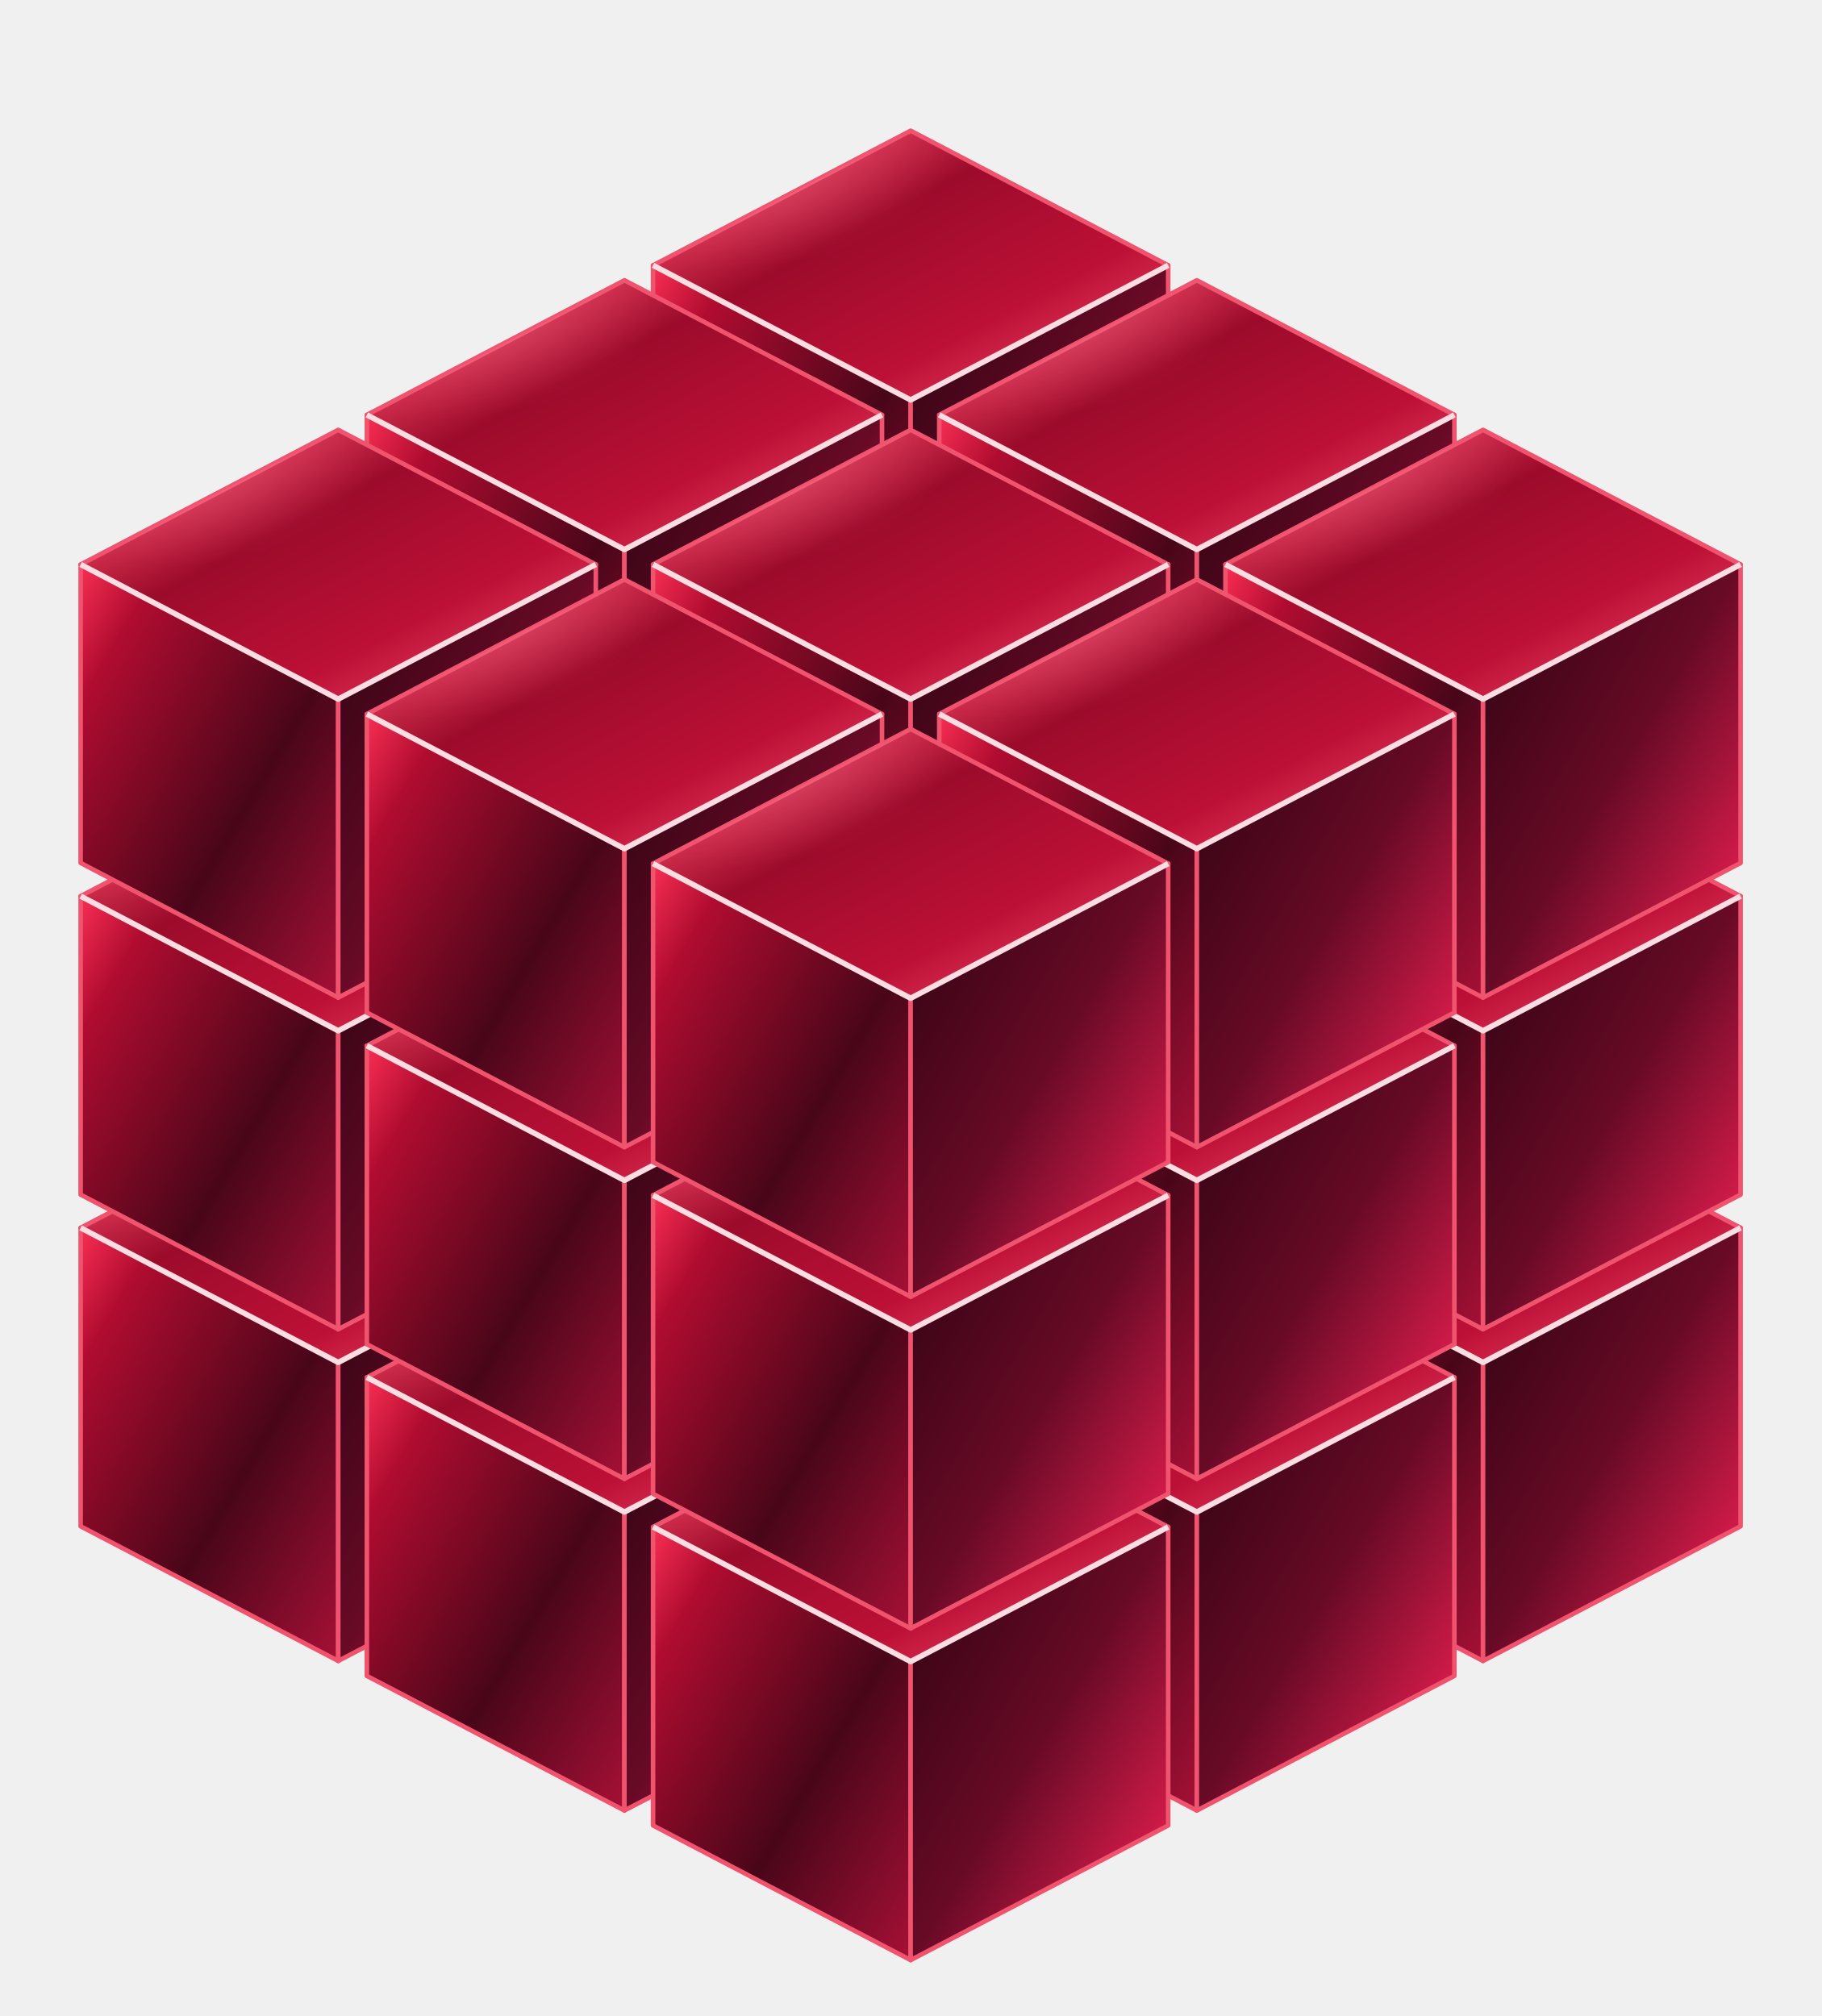
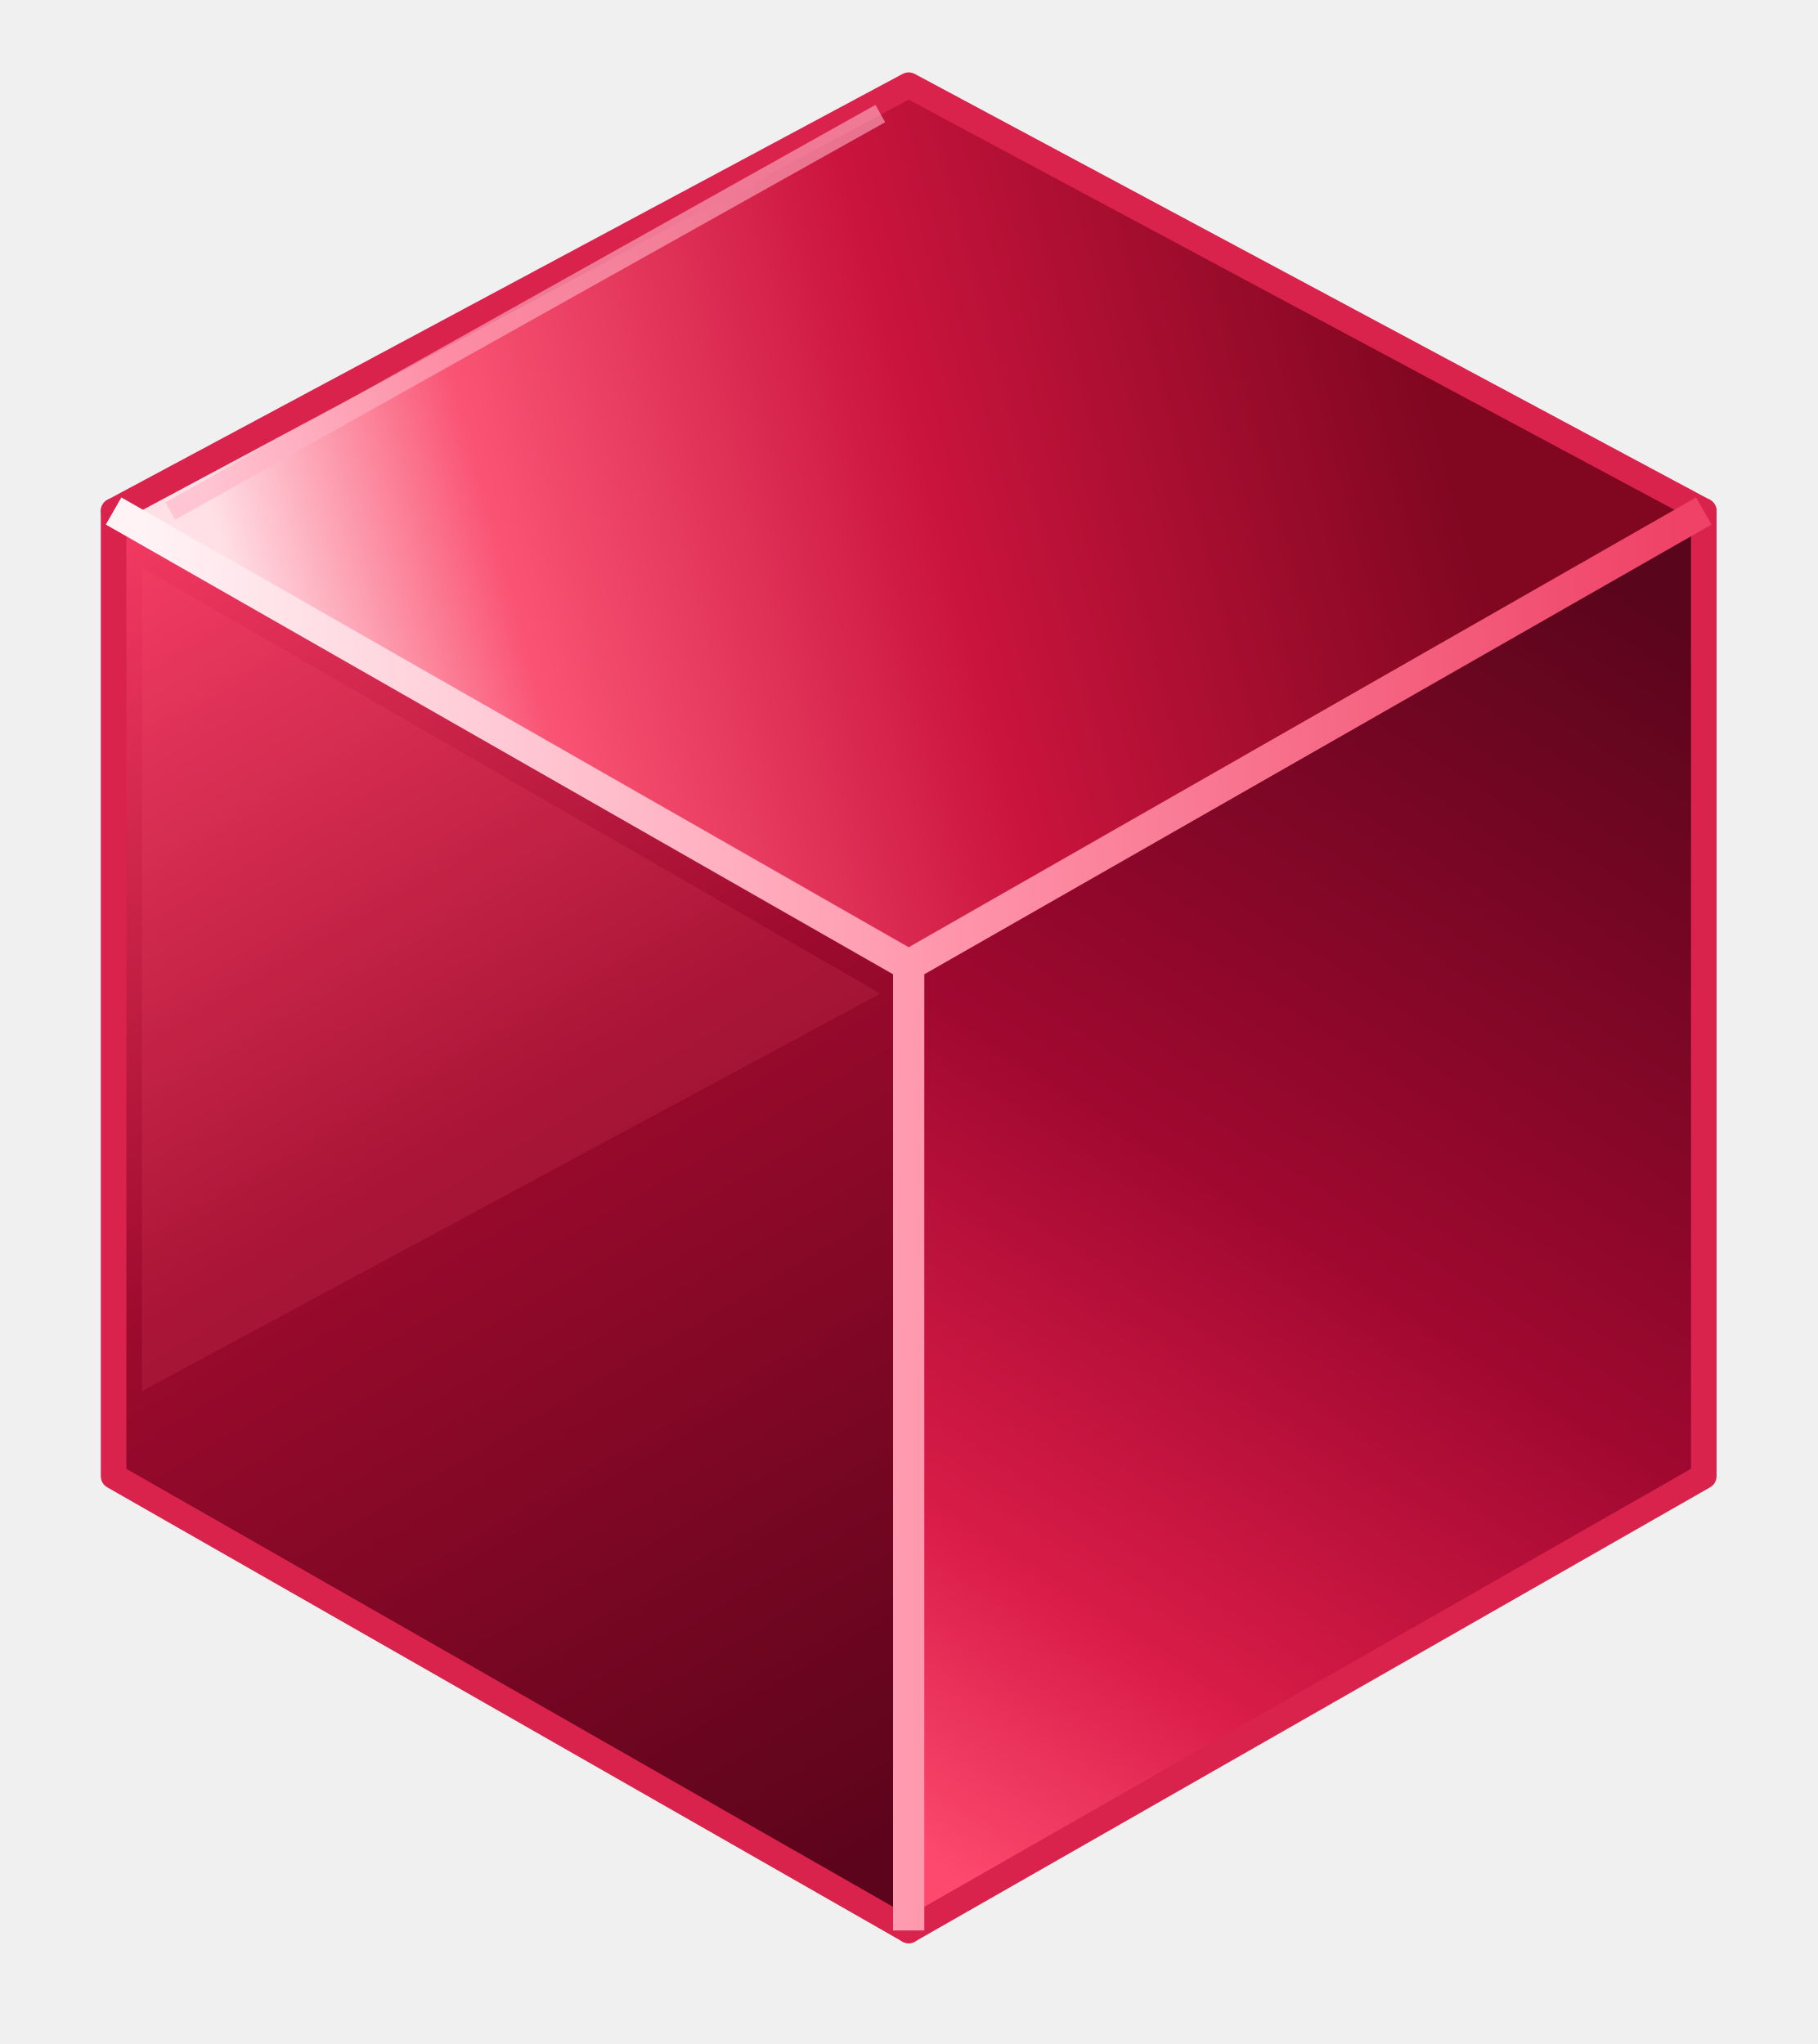
- <svg xmlns="http://www.w3.org/2000/svg" viewBox="60 40 280 310" fill="none">
+ <svg xmlns="http://www.w3.org/2000/svg" viewBox="0 0 64 72" fill="none">
  <defs>
-     <linearGradient id="cube-top" x1="0" y1="0" x2="1" y2="1">
-       <stop stop-color="#ffb3c0" />
-       <stop offset=".12" stop-color="#fa4865" />
-       <stop offset=".38" stop-color="#9c0b2b" />
-       <stop offset=".68" stop-color="#bd1036" />
-       <stop offset="1" stop-color="#ff5b7c" />
+     <linearGradient id="top" x1="8" y1="20" x2="49" y2="9" gradientUnits="userSpaceOnUse">
+       <stop stop-color="#ffe0e6" />
+       <stop offset=".22" stop-color="#fa5474" />
+       <stop offset=".58" stop-color="#ca143e" />
+       <stop offset="1" stop-color="#810721" />
    </linearGradient>
-     <linearGradient id="cube-left" x1="0" y1="0" x2="1" y2="1">
-       <stop stop-color="#f92e53" />
-       <stop offset=".16" stop-color="#b00c30" />
-       <stop offset=".6" stop-color="#490619" />
-       <stop offset="1" stop-color="#a61036" />
+     <linearGradient id="left" x1="5" y1="19" x2="32" y2="65" gradientUnits="userSpaceOnUse">
+       <stop stop-color="#f13860" />
+       <stop offset=".45" stop-color="#9c0a2d" />
+       <stop offset="1" stop-color="#5b041b" />
    </linearGradient>
-     <linearGradient id="cube-right" x1="0" y1="0" x2="1" y2="1">
-       <stop stop-color="#2d0312" />
-       <stop offset=".5" stop-color="#680a26" />
-       <stop offset=".85" stop-color="#d31b49" />
-       <stop offset="1" stop-color="#ff577a" />
+     <linearGradient id="right" x1="60" y1="22" x2="32" y2="65" gradientUnits="userSpaceOnUse">
+       <stop stop-color="#59051b" />
+       <stop offset=".5" stop-color="#a00830" />
+       <stop offset=".8" stop-color="#d91c48" />
+       <stop offset="1" stop-color="#fc496d" />
    </linearGradient>
-     <radialGradient id="cube-reflection" cx=".12" cy=".05" r=".85">
-       <stop stop-color="#fff4f7" stop-opacity=".9" />
-       <stop offset=".14" stop-color="#ff95b0" stop-opacity=".3" />
-       <stop offset=".55" stop-color="#ff5781" stop-opacity="0" />
-     </radialGradient>
-     <radialGradient id="cube-shadow">
-       <stop stop-color="#e72948" stop-opacity=".55" />
-       <stop offset="1" stop-color="#9a102a" stop-opacity="0" />
-     </radialGradient>
+     <linearGradient id="glint" x1="5" y1="18" x2="59" y2="18" gradientUnits="userSpaceOnUse">
+       <stop stop-color="#fff3f6" />
+       <stop offset=".5" stop-color="#ff9aaf" />
+       <stop offset="1" stop-color="#ef4266" />
+     </linearGradient>
  </defs>
-   <g stroke="#ef536d" stroke-width=".7" stroke-linejoin="round">
-     <g>
-       <polygon points="160.4,228.7 200,249.4 200,203.5 160.4,182.8" fill="url(#cube-left)" />
-       <polygon points="239.6,228.7 200,249.4 200,203.5 239.6,182.8" fill="url(#cube-right)" />
-       <polygon points="200,162.1 239.6,182.8 200,203.5 160.4,182.8" fill="url(#cube-top)" />
-       <polygon points="200,162.1 239.6,182.8 200,203.5 160.4,182.8" fill="url(#cube-reflection)" stroke="none" />
-       <polyline points="160.4,182.8 200,203.5 239.6,182.8" fill="none" stroke="#ffffff" stroke-opacity=".8" stroke-width=".85" />
-     </g>
-     <g>
-       <polygon points="204.4,251.7 244,272.4 244,226.5 204.4,205.8" fill="url(#cube-left)" />
-       <polygon points="283.6,251.7 244,272.4 244,226.5 283.6,205.8" fill="url(#cube-right)" />
-       <polygon points="244,185.1 283.6,205.8 244,226.5 204.4,205.8" fill="url(#cube-top)" />
-       <polygon points="244,185.1 283.6,205.8 244,226.5 204.4,205.8" fill="url(#cube-reflection)" stroke="none" />
-       <polyline points="204.4,205.8 244,226.5 283.6,205.8" fill="none" stroke="#ffffff" stroke-opacity=".8" stroke-width=".85" />
-     </g>
-     <g>
-       <polygon points="116.4,251.7 156,272.4 156,226.5 116.4,205.8" fill="url(#cube-left)" />
-       <polygon points="195.6,251.7 156,272.4 156,226.5 195.6,205.8" fill="url(#cube-right)" />
-       <polygon points="156,185.1 195.6,205.8 156,226.5 116.4,205.8" fill="url(#cube-top)" />
-       <polygon points="156,185.1 195.6,205.8 156,226.5 116.4,205.8" fill="url(#cube-reflection)" stroke="none" />
-       <polyline points="116.4,205.8 156,226.5 195.6,205.8" fill="none" stroke="#ffffff" stroke-opacity=".8" stroke-width=".85" />
-     </g>
-     <g>
-       <polygon points="160.4,177.7 200,198.4 200,152.5 160.4,131.8" fill="url(#cube-left)" />
-       <polygon points="239.6,177.7 200,198.4 200,152.5 239.6,131.8" fill="url(#cube-right)" />
-       <polygon points="200,111.1 239.6,131.8 200,152.5 160.4,131.8" fill="url(#cube-top)" />
-       <polygon points="200,111.1 239.6,131.8 200,152.5 160.4,131.8" fill="url(#cube-reflection)" stroke="none" />
-       <polyline points="160.4,131.8 200,152.5 239.6,131.8" fill="none" stroke="#ffffff" stroke-opacity=".8" stroke-width=".85" />
-     </g>
-     <g>
-       <polygon points="248.4,274.7 288,295.4 288,249.5 248.4,228.8" fill="url(#cube-left)" />
-       <polygon points="327.6,274.7 288,295.4 288,249.5 327.6,228.8" fill="url(#cube-right)" />
-       <polygon points="288,208.1 327.6,228.8 288,249.5 248.4,228.8" fill="url(#cube-top)" />
-       <polygon points="288,208.1 327.6,228.8 288,249.5 248.4,228.8" fill="url(#cube-reflection)" stroke="none" />
-       <polyline points="248.4,228.8 288,249.5 327.6,228.8" fill="none" stroke="#ffffff" stroke-opacity=".8" stroke-width=".85" />
-     </g>
-     <g>
-       <polygon points="160.4,274.7 200,295.4 200,249.5 160.4,228.8" fill="url(#cube-left)" />
-       <polygon points="239.6,274.7 200,295.4 200,249.5 239.6,228.8" fill="url(#cube-right)" />
-       <polygon points="200,208.1 239.6,228.8 200,249.5 160.4,228.8" fill="url(#cube-top)" />
-       <polygon points="200,208.1 239.6,228.8 200,249.5 160.4,228.8" fill="url(#cube-reflection)" stroke="none" />
-       <polyline points="160.4,228.8 200,249.5 239.6,228.8" fill="none" stroke="#ffffff" stroke-opacity=".8" stroke-width=".85" />
-     </g>
-     <g>
-       <polygon points="72.4,274.7 112,295.4 112,249.5 72.4,228.8" fill="url(#cube-left)" />
-       <polygon points="151.6,274.7 112,295.4 112,249.5 151.6,228.8" fill="url(#cube-right)" />
-       <polygon points="112,208.1 151.6,228.8 112,249.5 72.4,228.8" fill="url(#cube-top)" />
-       <polygon points="112,208.1 151.6,228.8 112,249.5 72.4,228.8" fill="url(#cube-reflection)" stroke="none" />
-       <polyline points="72.4,228.8 112,249.5 151.6,228.8" fill="none" stroke="#ffffff" stroke-opacity=".8" stroke-width=".85" />
-     </g>
-     <g>
-       <polygon points="204.4,200.7 244,221.4 244,175.5 204.4,154.8" fill="url(#cube-left)" />
-       <polygon points="283.6,200.7 244,221.4 244,175.5 283.6,154.8" fill="url(#cube-right)" />
-       <polygon points="244,134.1 283.6,154.8 244,175.5 204.4,154.8" fill="url(#cube-top)" />
-       <polygon points="244,134.1 283.6,154.8 244,175.5 204.4,154.8" fill="url(#cube-reflection)" stroke="none" />
-       <polyline points="204.4,154.8 244,175.5 283.6,154.8" fill="none" stroke="#ffffff" stroke-opacity=".8" stroke-width=".85" />
-     </g>
-     <g>
-       <polygon points="116.4,200.7 156,221.4 156,175.5 116.4,154.8" fill="url(#cube-left)" />
-       <polygon points="195.6,200.7 156,221.4 156,175.5 195.6,154.8" fill="url(#cube-right)" />
-       <polygon points="156,134.1 195.6,154.8 156,175.5 116.4,154.8" fill="url(#cube-top)" />
-       <polygon points="156,134.1 195.6,154.8 156,175.5 116.4,154.8" fill="url(#cube-reflection)" stroke="none" />
-       <polyline points="116.4,154.8 156,175.5 195.6,154.8" fill="none" stroke="#ffffff" stroke-opacity=".8" stroke-width=".85" />
-     </g>
-     <g>
-       <polygon points="160.4,126.7 200,147.4 200,101.5 160.4,80.8" fill="url(#cube-left)" />
-       <polygon points="239.6,126.7 200,147.4 200,101.5 239.6,80.8" fill="url(#cube-right)" />
-       <polygon points="200,60.1 239.6,80.8 200,101.5 160.4,80.8" fill="url(#cube-top)" />
-       <polygon points="200,60.1 239.6,80.8 200,101.5 160.4,80.8" fill="url(#cube-reflection)" stroke="none" />
-       <polyline points="160.4,80.8 200,101.5 239.6,80.8" fill="none" stroke="#ffffff" stroke-opacity=".8" stroke-width=".85" />
-     </g>
-     <g>
-       <polygon points="204.4,297.7 244,318.4 244,272.5 204.4,251.8" fill="url(#cube-left)" />
-       <polygon points="283.6,297.7 244,318.4 244,272.5 283.6,251.8" fill="url(#cube-right)" />
-       <polygon points="244,231.1 283.6,251.8 244,272.5 204.4,251.8" fill="url(#cube-top)" />
-       <polygon points="244,231.1 283.6,251.8 244,272.5 204.4,251.8" fill="url(#cube-reflection)" stroke="none" />
-       <polyline points="204.4,251.8 244,272.5 283.6,251.8" fill="none" stroke="#ffffff" stroke-opacity=".8" stroke-width=".85" />
-     </g>
-     <g>
-       <polygon points="116.4,297.7 156,318.4 156,272.5 116.4,251.8" fill="url(#cube-left)" />
-       <polygon points="195.6,297.7 156,318.4 156,272.5 195.6,251.8" fill="url(#cube-right)" />
-       <polygon points="156,231.1 195.6,251.8 156,272.5 116.4,251.8" fill="url(#cube-top)" />
-       <polygon points="156,231.1 195.6,251.8 156,272.5 116.4,251.8" fill="url(#cube-reflection)" stroke="none" />
-       <polyline points="116.4,251.8 156,272.5 195.6,251.8" fill="none" stroke="#ffffff" stroke-opacity=".8" stroke-width=".85" />
-     </g>
-     <g>
-       <polygon points="248.4,223.7 288,244.4 288,198.5 248.4,177.8" fill="url(#cube-left)" />
-       <polygon points="327.6,223.7 288,244.4 288,198.5 327.6,177.8" fill="url(#cube-right)" />
-       <polygon points="288,157.1 327.6,177.8 288,198.5 248.4,177.8" fill="url(#cube-top)" />
-       <polygon points="288,157.1 327.6,177.8 288,198.5 248.4,177.8" fill="url(#cube-reflection)" stroke="none" />
-       <polyline points="248.4,177.8 288,198.5 327.6,177.8" fill="none" stroke="#ffffff" stroke-opacity=".8" stroke-width=".85" />
-     </g>
-     <g>
-       <polygon points="160.4,223.7 200,244.4 200,198.5 160.4,177.8" fill="url(#cube-left)" />
-       <polygon points="239.6,223.7 200,244.4 200,198.5 239.6,177.8" fill="url(#cube-right)" />
-       <polygon points="200,157.1 239.6,177.8 200,198.5 160.4,177.8" fill="url(#cube-top)" />
-       <polygon points="200,157.1 239.6,177.8 200,198.5 160.4,177.8" fill="url(#cube-reflection)" stroke="none" />
-       <polyline points="160.4,177.8 200,198.5 239.6,177.8" fill="none" stroke="#ffffff" stroke-opacity=".8" stroke-width=".85" />
-     </g>
-     <g>
-       <polygon points="72.4,223.7 112,244.4 112,198.5 72.4,177.8" fill="url(#cube-left)" />
-       <polygon points="151.6,223.7 112,244.4 112,198.5 151.6,177.8" fill="url(#cube-right)" />
-       <polygon points="112,157.1 151.6,177.8 112,198.5 72.4,177.8" fill="url(#cube-top)" />
-       <polygon points="112,157.1 151.6,177.8 112,198.5 72.4,177.8" fill="url(#cube-reflection)" stroke="none" />
-       <polyline points="72.4,177.8 112,198.5 151.6,177.8" fill="none" stroke="#ffffff" stroke-opacity=".8" stroke-width=".85" />
-     </g>
-     <g>
-       <polygon points="204.4,149.7 244,170.4 244,124.5 204.4,103.8" fill="url(#cube-left)" />
-       <polygon points="283.6,149.7 244,170.4 244,124.5 283.6,103.8" fill="url(#cube-right)" />
-       <polygon points="244,83.1 283.6,103.8 244,124.5 204.4,103.8" fill="url(#cube-top)" />
-       <polygon points="244,83.1 283.6,103.8 244,124.5 204.4,103.8" fill="url(#cube-reflection)" stroke="none" />
-       <polyline points="204.4,103.8 244,124.5 283.6,103.8" fill="none" stroke="#ffffff" stroke-opacity=".8" stroke-width=".85" />
-     </g>
-     <g>
-       <polygon points="116.4,149.7 156,170.4 156,124.5 116.4,103.8" fill="url(#cube-left)" />
-       <polygon points="195.6,149.7 156,170.4 156,124.5 195.6,103.8" fill="url(#cube-right)" />
-       <polygon points="156,83.1 195.6,103.8 156,124.5 116.4,103.8" fill="url(#cube-top)" />
-       <polygon points="156,83.1 195.6,103.8 156,124.5 116.4,103.8" fill="url(#cube-reflection)" stroke="none" />
-       <polyline points="116.4,103.8 156,124.5 195.6,103.8" fill="none" stroke="#ffffff" stroke-opacity=".8" stroke-width=".85" />
-     </g>
-     <g>
-       <polygon points="160.4,320.7 200,341.4 200,295.5 160.4,274.8" fill="url(#cube-left)" />
-       <polygon points="239.6,320.7 200,341.4 200,295.5 239.6,274.8" fill="url(#cube-right)" />
-       <polygon points="200,254.1 239.6,274.8 200,295.5 160.4,274.8" fill="url(#cube-top)" />
-       <polygon points="200,254.1 239.6,274.8 200,295.5 160.4,274.8" fill="url(#cube-reflection)" stroke="none" />
-       <polyline points="160.4,274.8 200,295.5 239.6,274.8" fill="none" stroke="#ffffff" stroke-opacity=".8" stroke-width=".85" />
-     </g>
-     <g>
-       <polygon points="204.4,246.7 244,267.4 244,221.5 204.4,200.8" fill="url(#cube-left)" />
-       <polygon points="283.6,246.7 244,267.4 244,221.5 283.6,200.8" fill="url(#cube-right)" />
-       <polygon points="244,180.1 283.6,200.8 244,221.5 204.4,200.8" fill="url(#cube-top)" />
-       <polygon points="244,180.1 283.6,200.8 244,221.5 204.4,200.8" fill="url(#cube-reflection)" stroke="none" />
-       <polyline points="204.4,200.8 244,221.5 283.6,200.8" fill="none" stroke="#ffffff" stroke-opacity=".8" stroke-width=".85" />
-     </g>
-     <g>
-       <polygon points="116.4,246.7 156,267.4 156,221.5 116.4,200.8" fill="url(#cube-left)" />
-       <polygon points="195.6,246.7 156,267.4 156,221.5 195.6,200.8" fill="url(#cube-right)" />
-       <polygon points="156,180.1 195.6,200.8 156,221.5 116.4,200.8" fill="url(#cube-top)" />
-       <polygon points="156,180.1 195.6,200.8 156,221.5 116.4,200.8" fill="url(#cube-reflection)" stroke="none" />
-       <polyline points="116.4,200.8 156,221.5 195.6,200.8" fill="none" stroke="#ffffff" stroke-opacity=".8" stroke-width=".85" />
-     </g>
-     <g>
-       <polygon points="248.4,172.7 288,193.4 288,147.5 248.4,126.8" fill="url(#cube-left)" />
-       <polygon points="327.6,172.7 288,193.4 288,147.5 327.6,126.8" fill="url(#cube-right)" />
-       <polygon points="288,106.1 327.6,126.8 288,147.5 248.4,126.8" fill="url(#cube-top)" />
-       <polygon points="288,106.1 327.6,126.8 288,147.5 248.4,126.8" fill="url(#cube-reflection)" stroke="none" />
-       <polyline points="248.4,126.8 288,147.5 327.6,126.8" fill="none" stroke="#ffffff" stroke-opacity=".8" stroke-width=".85" />
-     </g>
-     <g>
-       <polygon points="160.4,172.7 200,193.4 200,147.5 160.4,126.8" fill="url(#cube-left)" />
-       <polygon points="239.6,172.7 200,193.4 200,147.5 239.6,126.8" fill="url(#cube-right)" />
-       <polygon points="200,106.1 239.6,126.8 200,147.5 160.4,126.8" fill="url(#cube-top)" />
-       <polygon points="200,106.1 239.6,126.8 200,147.5 160.4,126.8" fill="url(#cube-reflection)" stroke="none" />
-       <polyline points="160.4,126.8 200,147.5 239.6,126.8" fill="none" stroke="#ffffff" stroke-opacity=".8" stroke-width=".85" />
-     </g>
-     <g>
-       <polygon points="72.4,172.7 112,193.4 112,147.5 72.4,126.8" fill="url(#cube-left)" />
-       <polygon points="151.6,172.7 112,193.4 112,147.5 151.6,126.8" fill="url(#cube-right)" />
-       <polygon points="112,106.1 151.6,126.8 112,147.5 72.4,126.8" fill="url(#cube-top)" />
-       <polygon points="112,106.1 151.6,126.8 112,147.5 72.4,126.8" fill="url(#cube-reflection)" stroke="none" />
-       <polyline points="72.4,126.8 112,147.5 151.6,126.8" fill="none" stroke="#ffffff" stroke-opacity=".8" stroke-width=".85" />
-     </g>
-     <g>
-       <polygon points="160.4,269.7 200,290.4 200,244.5 160.4,223.8" fill="url(#cube-left)" />
-       <polygon points="239.6,269.7 200,290.4 200,244.5 239.6,223.8" fill="url(#cube-right)" />
-       <polygon points="200,203.1 239.6,223.8 200,244.5 160.4,223.8" fill="url(#cube-top)" />
-       <polygon points="200,203.1 239.6,223.8 200,244.5 160.4,223.8" fill="url(#cube-reflection)" stroke="none" />
-       <polyline points="160.4,223.8 200,244.5 239.6,223.8" fill="none" stroke="#ffffff" stroke-opacity=".8" stroke-width=".85" />
-     </g>
-     <g>
-       <polygon points="204.4,195.7 244,216.4 244,170.5 204.4,149.8" fill="url(#cube-left)" />
-       <polygon points="283.6,195.7 244,216.4 244,170.5 283.6,149.8" fill="url(#cube-right)" />
-       <polygon points="244,129.1 283.6,149.8 244,170.5 204.4,149.8" fill="url(#cube-top)" />
-       <polygon points="244,129.1 283.6,149.8 244,170.5 204.4,149.8" fill="url(#cube-reflection)" stroke="none" />
-       <polyline points="204.4,149.8 244,170.5 283.6,149.8" fill="none" stroke="#ffffff" stroke-opacity=".8" stroke-width=".85" />
-     </g>
-     <g>
-       <polygon points="116.4,195.7 156,216.4 156,170.5 116.4,149.8" fill="url(#cube-left)" />
-       <polygon points="195.6,195.7 156,216.4 156,170.5 195.6,149.8" fill="url(#cube-right)" />
-       <polygon points="156,129.1 195.6,149.8 156,170.5 116.4,149.8" fill="url(#cube-top)" />
-       <polygon points="156,129.1 195.6,149.8 156,170.5 116.4,149.8" fill="url(#cube-reflection)" stroke="none" />
-       <polyline points="116.4,149.8 156,170.5 195.6,149.8" fill="none" stroke="#ffffff" stroke-opacity=".8" stroke-width=".85" />
-     </g>
-     <g>
-       <polygon points="160.4,218.7 200,239.4 200,193.5 160.4,172.8" fill="url(#cube-left)" />
-       <polygon points="239.6,218.7 200,239.4 200,193.5 239.6,172.8" fill="url(#cube-right)" />
-       <polygon points="200,152.1 239.6,172.8 200,193.5 160.4,172.8" fill="url(#cube-top)" />
-       <polygon points="200,152.1 239.6,172.8 200,193.5 160.4,172.8" fill="url(#cube-reflection)" stroke="none" />
-       <polyline points="160.4,172.8 200,193.5 239.6,172.8" fill="none" stroke="#ffffff" stroke-opacity=".8" stroke-width=".85" />
-     </g>
+   <g stroke="#d9234d" stroke-width=".9" stroke-linejoin="round">
+     <path d="M4 18 32 34v34L4 52V18Z" fill="url(#left)" />
+     <path d="m32 34 28-16v34L32 68V34Z" fill="url(#right)" />
+     <path d="M32 3 60 18 32 34 4 18 32 3Z" fill="url(#top)" />
  </g>
+   <path d="m5 20 26 15L5 49V20Z" fill="#ff5978" opacity=".14" />
+   <path d="M4 18 32 34 60 18M32 34v34" stroke="url(#glint)" stroke-width="1.1" stroke-linejoin="round" />
+   <path d="M6 18 31 4" stroke="#ffb3c4" stroke-opacity=".6" stroke-width=".7" />
</svg>
